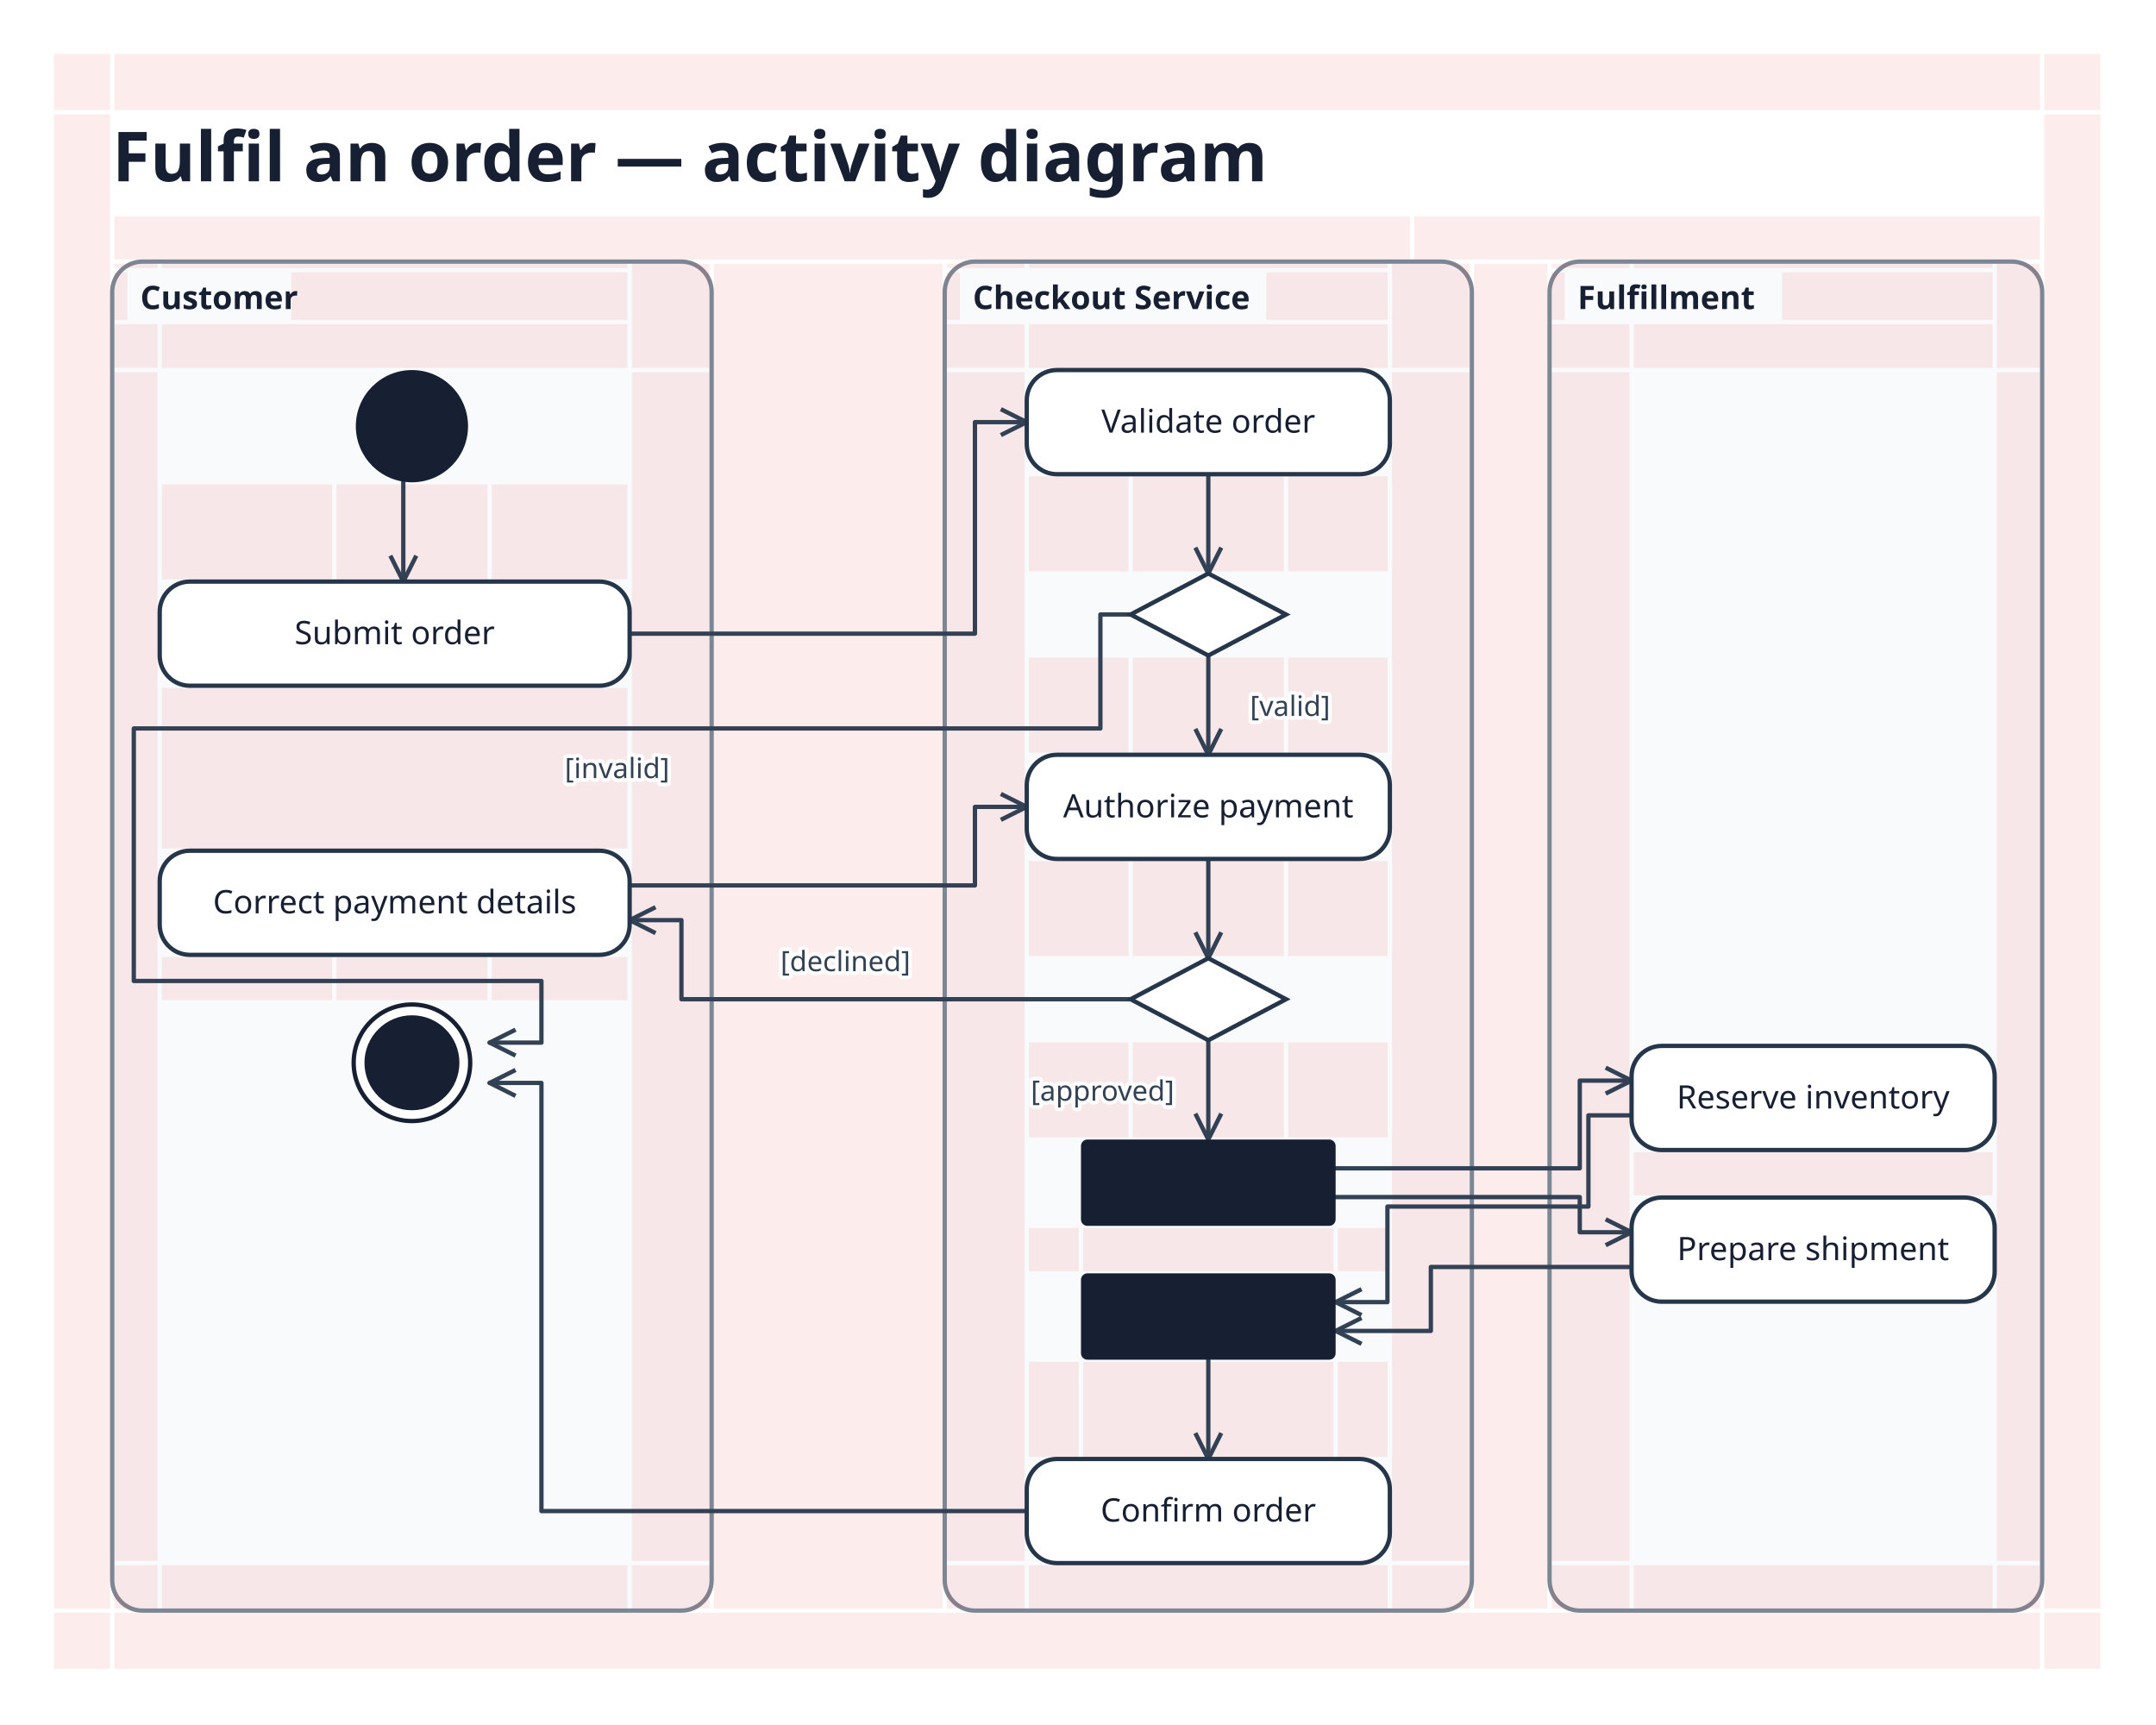
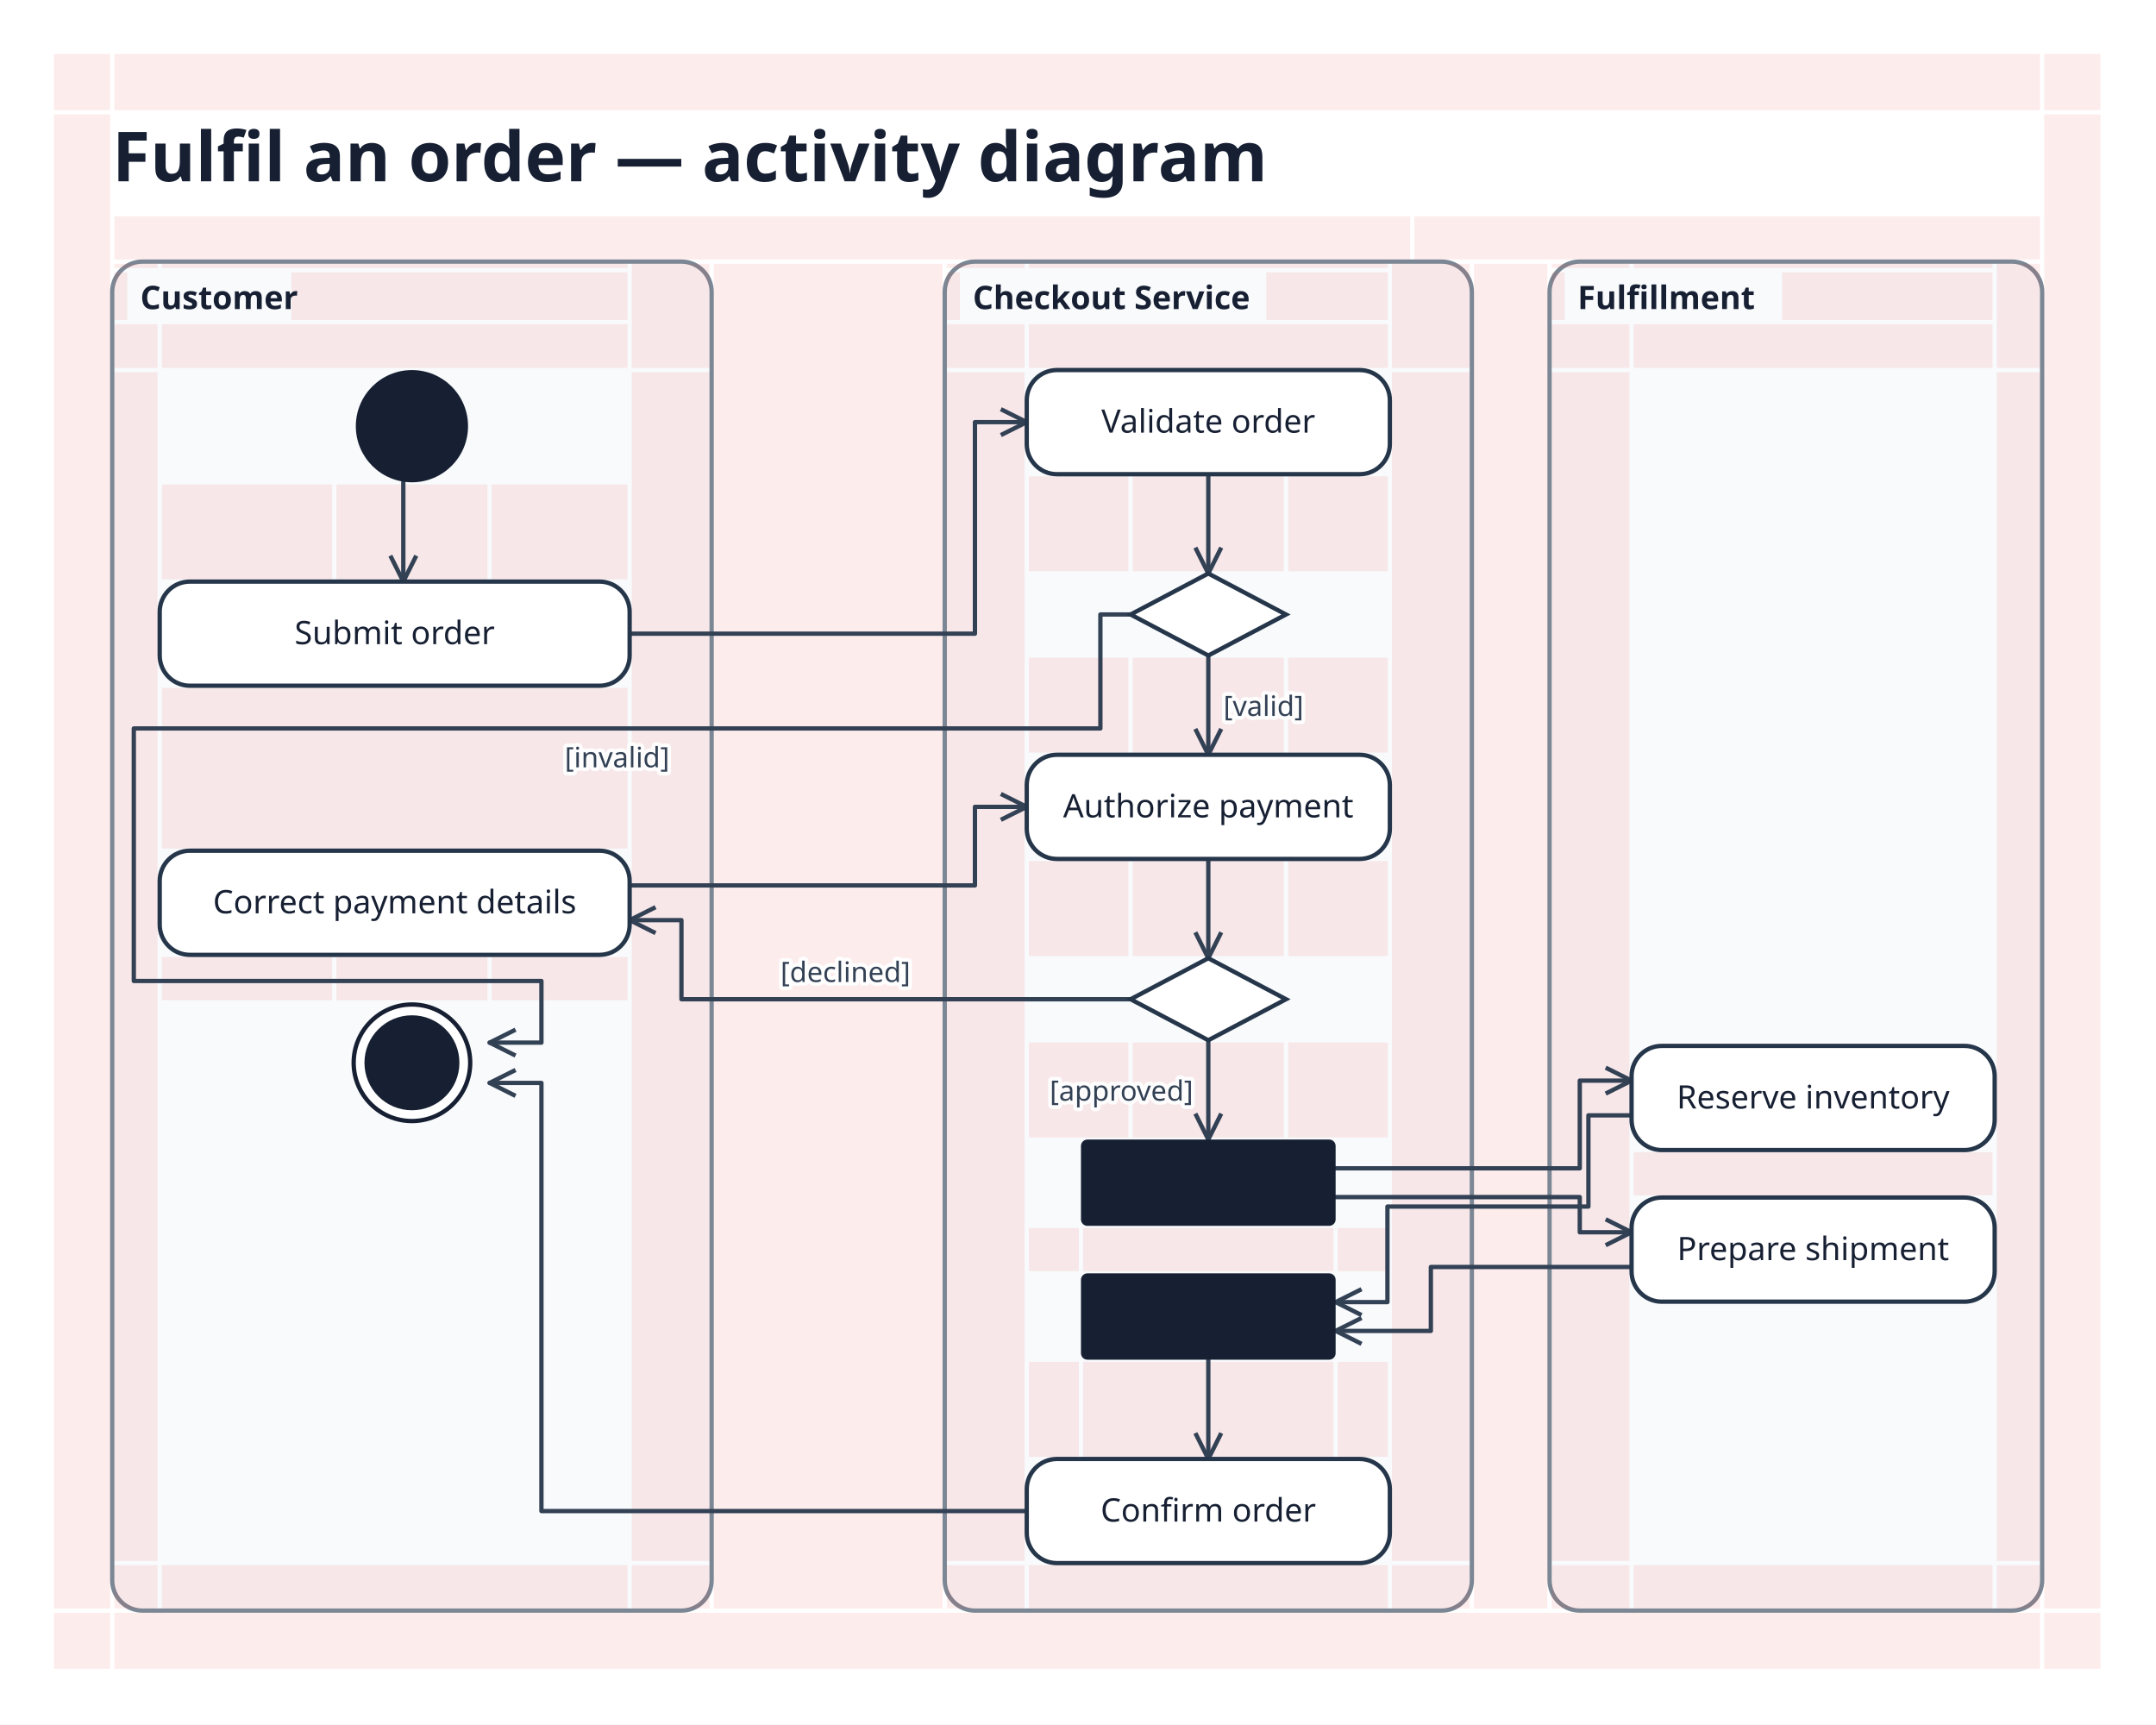
<svg xmlns="http://www.w3.org/2000/svg" width="999" height="799" viewBox="0 0 999 799" role="img" aria-label="uml-activity-example">
  <rect width="100%" height="100%" fill="#ffffff" />
  <g id="boundaries">
    <rect x="52" y="121.2" width="277.75" height="625" rx="14" fill="#f8fafc" stroke="#7b8794" stroke-width="2" />
    <rect x="437.75" y="121.2" width="244.25" height="625" rx="14" fill="#f8fafc" stroke="#7b8794" stroke-width="2" />
    <rect x="718" y="121.2" width="228.25" height="625" rx="14" fill="#f8fafc" stroke="#7b8794" stroke-width="2" />
  </g>
  <g id="routing-regions">
    <rect data-routing-region="mesh:padding:$root:top" data-region-kind="padding" data-materialized="false" data-authored="false" x="53" y="25" width="892.25" height="26" fill="#ef4444" fill-opacity="0.1" />
    <rect data-routing-region="mesh:padding:$root:right" data-region-kind="padding" data-materialized="false" data-authored="false" x="947.25" y="53" width="26" height="692.2" fill="#ef4444" fill-opacity="0.1" />
    <rect data-routing-region="mesh:padding:$root:bottom" data-region-kind="padding" data-materialized="false" data-authored="false" x="53" y="747.2" width="892.25" height="26" fill="#ef4444" fill-opacity="0.1" />
    <rect data-routing-region="mesh:padding:$root:left" data-region-kind="padding" data-materialized="false" data-authored="false" x="25" y="53" width="26" height="692.2" fill="#ef4444" fill-opacity="0.1" />
    <rect data-routing-region="mesh:corner:$root:top-left" data-region-kind="corner" data-materialized="true" data-authored="false" x="25" y="25" width="26" height="26" fill="#ef4444" fill-opacity="0.1" />
    <rect data-routing-region="mesh:corner:$root:top-right" data-region-kind="corner" data-materialized="true" data-authored="false" x="947.25" y="25" width="26" height="26" fill="#ef4444" fill-opacity="0.1" />
    <rect data-routing-region="mesh:corner:$root:bottom-right" data-region-kind="corner" data-materialized="true" data-authored="false" x="947.25" y="747.2" width="26" height="26" fill="#ef4444" fill-opacity="0.1" />
    <rect data-routing-region="mesh:corner:$root:bottom-left" data-region-kind="corner" data-materialized="true" data-authored="false" x="25" y="747.2" width="26" height="26" fill="#ef4444" fill-opacity="0.1" />
    <rect data-routing-region="mesh:gap:$root:0" data-region-kind="gap" data-materialized="false" data-authored="false" x="53" y="100.2" width="600.4" height="20" fill="#ef4444" fill-opacity="0.1" />
    <rect data-routing-region="mesh:gap:$root:0:access-0" data-region-kind="gap" data-materialized="false" data-authored="false" x="655.4" y="100.2" width="289.85" height="20" fill="#ef4444" fill-opacity="0.1" />
    <rect data-routing-region="mesh:grid-column-gap:partitions:0" data-region-kind="gap" data-materialized="false" data-authored="false" x="330.75" y="122.2" width="106" height="623" fill="#ef4444" fill-opacity="0.1" />
    <rect data-routing-region="mesh:grid-column-gap:partitions:1" data-region-kind="gap" data-materialized="false" data-authored="false" x="683" y="122.2" width="34" height="623" fill="#ef4444" fill-opacity="0.1" />
    <rect data-routing-region="mesh:padding:partitions/customer:top:part-0" data-region-kind="padding" data-materialized="false" data-authored="false" x="75" y="122.2" width="215.75" height="2" fill="#ef4444" fill-opacity="0.1" />
    <rect data-routing-region="mesh:padding:partitions/customer:top:part-1" data-region-kind="padding" data-materialized="false" data-authored="false" x="75" y="150.2" width="215.75" height="20.25" fill="#ef4444" fill-opacity="0.1" />
    <rect data-routing-region="mesh:padding:partitions/customer:top:part-2" data-region-kind="padding" data-materialized="false" data-authored="false" x="135" y="126.2" width="155.75" height="22" fill="#ef4444" fill-opacity="0.1" />
    <rect data-routing-region="mesh:padding:partitions/customer:right" data-region-kind="padding" data-materialized="true" data-authored="false" x="292.75" y="172.45" width="36" height="550.75" fill="#ef4444" fill-opacity="0.1" />
    <rect data-routing-region="mesh:padding:partitions/customer:bottom" data-region-kind="padding" data-materialized="false" data-authored="false" x="75" y="725.2" width="215.75" height="20" fill="#ef4444" fill-opacity="0.1" />
    <rect data-routing-region="mesh:padding:partitions/customer:left" data-region-kind="padding" data-materialized="false" data-authored="false" x="53" y="172.45" width="20" height="550.75" fill="#ef4444" fill-opacity="0.1" />
    <rect data-routing-region="mesh:corner:partitions/customer:top-left:part-0" data-region-kind="corner" data-materialized="true" data-authored="false" x="53" y="122.2" width="20" height="2" fill="#ef4444" fill-opacity="0.1" />
    <rect data-routing-region="mesh:corner:partitions/customer:top-left:part-1" data-region-kind="corner" data-materialized="true" data-authored="false" x="53" y="150.2" width="20" height="20.25" fill="#ef4444" fill-opacity="0.1" />
    <rect data-routing-region="mesh:corner:partitions/customer:top-left:part-2" data-region-kind="corner" data-materialized="true" data-authored="false" x="53" y="126.2" width="6" height="22" fill="#ef4444" fill-opacity="0.1" />
    <rect data-routing-region="mesh:corner:partitions/customer:top-right" data-region-kind="corner" data-materialized="true" data-authored="false" x="292.75" y="122.2" width="36" height="48.25" fill="#ef4444" fill-opacity="0.1" />
    <rect data-routing-region="mesh:corner:partitions/customer:bottom-right" data-region-kind="corner" data-materialized="true" data-authored="false" x="292.75" y="725.2" width="36" height="20" fill="#ef4444" fill-opacity="0.1" />
    <rect data-routing-region="mesh:corner:partitions/customer:bottom-left" data-region-kind="corner" data-materialized="true" data-authored="false" x="53" y="725.2" width="20" height="20" fill="#ef4444" fill-opacity="0.1" />
    <rect data-routing-region="mesh:gap:partitions/customer:0" data-region-kind="gap" data-materialized="true" data-authored="false" x="155.875" y="224.45" width="70" height="44" fill="#ef4444" fill-opacity="0.1" />
    <rect data-routing-region="mesh:gap:partitions/customer:0:access-0" data-region-kind="gap" data-materialized="false" data-authored="false" x="75" y="224.45" width="78.875" height="44" fill="#ef4444" fill-opacity="0.1" />
    <rect data-routing-region="mesh:gap:partitions/customer:0:access-1" data-region-kind="gap" data-materialized="false" data-authored="false" x="227.875" y="224.45" width="62.875" height="44" fill="#ef4444" fill-opacity="0.1" />
    <rect data-routing-region="mesh:gap:partitions/customer:1" data-region-kind="gap" data-materialized="false" data-authored="false" x="75" y="318.7" width="215.75" height="74.438" fill="#ef4444" fill-opacity="0.1" />
    <rect data-routing-region="mesh:gap:partitions/customer:2" data-region-kind="gap" data-materialized="false" data-authored="false" x="155.875" y="443.388" width="70" height="20" fill="#ef4444" fill-opacity="0.1" />
    <rect data-routing-region="mesh:gap:partitions/customer:2:access-0" data-region-kind="gap" data-materialized="false" data-authored="false" x="75" y="443.388" width="78.875" height="20" fill="#ef4444" fill-opacity="0.1" />
    <rect data-routing-region="mesh:gap:partitions/customer:2:access-1" data-region-kind="gap" data-materialized="false" data-authored="false" x="227.875" y="443.388" width="62.875" height="20" fill="#ef4444" fill-opacity="0.1" />
    <rect data-routing-region="mesh:padding:partitions/checkout:top:part-0" data-region-kind="padding" data-materialized="false" data-authored="false" x="476.75" y="122.2" width="166.25" height="2" fill="#ef4444" fill-opacity="0.1" />
    <rect data-routing-region="mesh:padding:partitions/checkout:top:part-1" data-region-kind="padding" data-materialized="false" data-authored="false" x="476.75" y="150.2" width="166.25" height="20.25" fill="#ef4444" fill-opacity="0.1" />
    <rect data-routing-region="mesh:padding:partitions/checkout:top:part-2" data-region-kind="padding" data-materialized="false" data-authored="false" x="586.75" y="126.2" width="56.25" height="22" fill="#ef4444" fill-opacity="0.1" />
    <rect data-routing-region="mesh:padding:partitions/checkout:right" data-region-kind="padding" data-materialized="true" data-authored="false" x="645" y="172.45" width="36" height="550.75" fill="#ef4444" fill-opacity="0.1" />
    <rect data-routing-region="mesh:padding:partitions/checkout:bottom" data-region-kind="padding" data-materialized="false" data-authored="false" x="476.75" y="725.2" width="166.25" height="20" fill="#ef4444" fill-opacity="0.1" />
    <rect data-routing-region="mesh:padding:partitions/checkout:left" data-region-kind="padding" data-materialized="true" data-authored="false" x="438.75" y="172.45" width="36" height="550.75" fill="#ef4444" fill-opacity="0.1" />
    <rect data-routing-region="mesh:corner:partitions/checkout:top-left:part-0" data-region-kind="corner" data-materialized="true" data-authored="false" x="438.75" y="122.2" width="36" height="2" fill="#ef4444" fill-opacity="0.1" />
    <rect data-routing-region="mesh:corner:partitions/checkout:top-left:part-1" data-region-kind="corner" data-materialized="true" data-authored="false" x="438.75" y="150.2" width="36" height="20.25" fill="#ef4444" fill-opacity="0.1" />
    <rect data-routing-region="mesh:corner:partitions/checkout:top-left:part-2" data-region-kind="corner" data-materialized="true" data-authored="false" x="438.75" y="126.2" width="6" height="22" fill="#ef4444" fill-opacity="0.1" />
    <rect data-routing-region="mesh:corner:partitions/checkout:top-right" data-region-kind="corner" data-materialized="true" data-authored="false" x="645" y="122.2" width="36" height="48.25" fill="#ef4444" fill-opacity="0.1" />
    <rect data-routing-region="mesh:corner:partitions/checkout:bottom-right" data-region-kind="corner" data-materialized="true" data-authored="false" x="645" y="725.2" width="36" height="20" fill="#ef4444" fill-opacity="0.1" />
    <rect data-routing-region="mesh:corner:partitions/checkout:bottom-left" data-region-kind="corner" data-materialized="true" data-authored="false" x="438.75" y="725.2" width="36" height="20" fill="#ef4444" fill-opacity="0.1" />
    <rect data-routing-region="mesh:gap:partitions/checkout:0" data-region-kind="gap" data-materialized="true" data-authored="false" x="524.875" y="220.7" width="70" height="44" fill="#ef4444" fill-opacity="0.1" />
    <rect data-routing-region="mesh:gap:partitions/checkout:0:access-0" data-region-kind="gap" data-materialized="false" data-authored="false" x="476.75" y="220.7" width="46.125" height="44" fill="#ef4444" fill-opacity="0.1" />
    <rect data-routing-region="mesh:gap:partitions/checkout:0:access-1" data-region-kind="gap" data-materialized="false" data-authored="false" x="596.875" y="220.7" width="46.125" height="44" fill="#ef4444" fill-opacity="0.1" />
    <rect data-routing-region="mesh:gap:partitions/checkout:1" data-region-kind="gap" data-materialized="true" data-authored="false" x="524.875" y="304.7" width="70" height="44" fill="#ef4444" fill-opacity="0.1" />
    <rect data-routing-region="mesh:gap:partitions/checkout:1:access-0" data-region-kind="gap" data-materialized="false" data-authored="false" x="476.75" y="304.7" width="46.125" height="44" fill="#ef4444" fill-opacity="0.1" />
    <rect data-routing-region="mesh:gap:partitions/checkout:1:access-1" data-region-kind="gap" data-materialized="false" data-authored="false" x="596.875" y="304.7" width="46.125" height="44" fill="#ef4444" fill-opacity="0.1" />
    <rect data-routing-region="mesh:gap:partitions/checkout:2" data-region-kind="gap" data-materialized="true" data-authored="false" x="524.875" y="398.95" width="70" height="44" fill="#ef4444" fill-opacity="0.1" />
    <rect data-routing-region="mesh:gap:partitions/checkout:2:access-0" data-region-kind="gap" data-materialized="false" data-authored="false" x="476.75" y="398.95" width="46.125" height="44" fill="#ef4444" fill-opacity="0.1" />
    <rect data-routing-region="mesh:gap:partitions/checkout:2:access-1" data-region-kind="gap" data-materialized="false" data-authored="false" x="596.875" y="398.95" width="46.125" height="44" fill="#ef4444" fill-opacity="0.1" />
    <rect data-routing-region="mesh:gap:partitions/checkout:3" data-region-kind="gap" data-materialized="true" data-authored="false" x="524.875" y="482.95" width="70" height="44" fill="#ef4444" fill-opacity="0.1" />
    <rect data-routing-region="mesh:gap:partitions/checkout:3:access-0" data-region-kind="gap" data-materialized="false" data-authored="false" x="476.75" y="482.95" width="46.125" height="44" fill="#ef4444" fill-opacity="0.1" />
    <rect data-routing-region="mesh:gap:partitions/checkout:3:access-1" data-region-kind="gap" data-materialized="false" data-authored="false" x="596.875" y="482.95" width="46.125" height="44" fill="#ef4444" fill-opacity="0.1" />
    <rect data-routing-region="mesh:gap:partitions/checkout:4" data-region-kind="gap" data-materialized="false" data-authored="false" x="501.875" y="568.95" width="116" height="20" fill="#ef4444" fill-opacity="0.1" />
    <rect data-routing-region="mesh:gap:partitions/checkout:4:access-0" data-region-kind="gap" data-materialized="false" data-authored="false" x="476.75" y="568.95" width="23.125" height="20" fill="#ef4444" fill-opacity="0.1" />
    <rect data-routing-region="mesh:gap:partitions/checkout:4:access-1" data-region-kind="gap" data-materialized="false" data-authored="false" x="619.875" y="568.95" width="23.125" height="20" fill="#ef4444" fill-opacity="0.1" />
    <rect data-routing-region="mesh:gap:partitions/checkout:5" data-region-kind="gap" data-materialized="true" data-authored="false" x="501.875" y="630.95" width="116" height="44" fill="#ef4444" fill-opacity="0.1" />
    <rect data-routing-region="mesh:gap:partitions/checkout:5:access-0" data-region-kind="gap" data-materialized="false" data-authored="false" x="476.75" y="630.95" width="23.125" height="44" fill="#ef4444" fill-opacity="0.1" />
    <rect data-routing-region="mesh:gap:partitions/checkout:5:access-1" data-region-kind="gap" data-materialized="false" data-authored="false" x="619.875" y="630.95" width="23.125" height="44" fill="#ef4444" fill-opacity="0.1" />
    <rect data-routing-region="mesh:padding:partitions/fulfillment:top:part-0" data-region-kind="padding" data-materialized="false" data-authored="false" x="757" y="122.2" width="166.25" height="2" fill="#ef4444" fill-opacity="0.1" />
    <rect data-routing-region="mesh:padding:partitions/fulfillment:top:part-1" data-region-kind="padding" data-materialized="false" data-authored="false" x="757" y="150.2" width="166.25" height="20.25" fill="#ef4444" fill-opacity="0.1" />
    <rect data-routing-region="mesh:padding:partitions/fulfillment:top:part-2" data-region-kind="padding" data-materialized="false" data-authored="false" x="825.75" y="126.2" width="97.5" height="22" fill="#ef4444" fill-opacity="0.1" />
    <rect data-routing-region="mesh:padding:partitions/fulfillment:right" data-region-kind="padding" data-materialized="false" data-authored="false" x="925.25" y="172.45" width="20" height="550.75" fill="#ef4444" fill-opacity="0.1" />
    <rect data-routing-region="mesh:padding:partitions/fulfillment:bottom" data-region-kind="padding" data-materialized="false" data-authored="false" x="757" y="725.2" width="166.25" height="20" fill="#ef4444" fill-opacity="0.1" />
    <rect data-routing-region="mesh:padding:partitions/fulfillment:left" data-region-kind="padding" data-materialized="true" data-authored="false" x="719" y="172.45" width="36" height="550.75" fill="#ef4444" fill-opacity="0.1" />
    <rect data-routing-region="mesh:corner:partitions/fulfillment:top-left:part-0" data-region-kind="corner" data-materialized="true" data-authored="false" x="719" y="122.2" width="36" height="2" fill="#ef4444" fill-opacity="0.1" />
    <rect data-routing-region="mesh:corner:partitions/fulfillment:top-left:part-1" data-region-kind="corner" data-materialized="true" data-authored="false" x="719" y="150.2" width="36" height="20.25" fill="#ef4444" fill-opacity="0.1" />
    <rect data-routing-region="mesh:corner:partitions/fulfillment:top-left:part-2" data-region-kind="corner" data-materialized="true" data-authored="false" x="719" y="126.2" width="6" height="22" fill="#ef4444" fill-opacity="0.1" />
    <rect data-routing-region="mesh:corner:partitions/fulfillment:top-right" data-region-kind="corner" data-materialized="true" data-authored="false" x="925.25" y="122.2" width="20" height="48.25" fill="#ef4444" fill-opacity="0.1" />
    <rect data-routing-region="mesh:corner:partitions/fulfillment:bottom-right" data-region-kind="corner" data-materialized="true" data-authored="false" x="925.25" y="725.2" width="20" height="20" fill="#ef4444" fill-opacity="0.1" />
    <rect data-routing-region="mesh:corner:partitions/fulfillment:bottom-left" data-region-kind="corner" data-materialized="true" data-authored="false" x="719" y="725.2" width="36" height="20" fill="#ef4444" fill-opacity="0.1" />
    <rect data-routing-region="mesh:gap:partitions/fulfillment:0" data-region-kind="gap" data-materialized="false" data-authored="false" x="757" y="533.825" width="166.25" height="20" fill="#ef4444" fill-opacity="0.1" />
  </g>
  <g id="sharing-debug" />
  <g id="corridor-dividers" />
  <g id="lines">
    <g data-line="start-submit">
      <polyline points="186.875,223.45 186.875,269.45" fill="none" stroke="#334155" stroke-width="2" stroke-linejoin="round" stroke-linecap="round" />
      <path d="M 180.875 257.45 L 186.875 269.45 L 192.875 257.45" fill="none" stroke="#334155" stroke-width="2" stroke-linejoin="round" />
    </g>
    <g data-line="submit-validate">
      <polyline points="291.75,293.575 310.75,293.575 451.75,293.575 451.75,195.575 475.75,195.575" fill="none" stroke="#334155" stroke-width="2" stroke-linejoin="round" stroke-linecap="round" />
      <path d="M 463.75 201.575 L 475.75 195.575 L 463.75 189.575" fill="none" stroke="#334155" stroke-width="2" stroke-linejoin="round" />
    </g>
    <g data-line="validate-choice">
      <polyline points="559.875,219.7 559.875,265.7" fill="none" stroke="#334155" stroke-width="2" stroke-linejoin="round" stroke-linecap="round" />
      <path d="M 553.875 253.7 L 559.875 265.7 L 565.875 253.7" fill="none" stroke="#334155" stroke-width="2" stroke-linejoin="round" />
    </g>
    <g data-line="invalid-end">
      <polyline points="523.875,284.7 509.875,284.7 509.875,337.5 62,337.5 62,454.5 250.875,454.5 250.875,483.054 226.875,483.054" fill="none" stroke="#334155" stroke-width="2" stroke-linejoin="round" stroke-linecap="round" />
      <path d="M 238.875 477.054 L 226.875 483.054 L 238.875 489.054" fill="none" stroke="#334155" stroke-width="2" stroke-linejoin="round" />
    </g>
    <g data-line="valid-authorize">
      <polyline points="559.875,303.7 559.875,349.7" fill="none" stroke="#334155" stroke-width="2" stroke-linejoin="round" stroke-linecap="round" />
      <path d="M 553.875 337.7 L 559.875 349.7 L 565.875 337.7" fill="none" stroke="#334155" stroke-width="2" stroke-linejoin="round" />
    </g>
    <g data-line="authorize-choice">
      <polyline points="559.875,397.95 559.875,443.95" fill="none" stroke="#334155" stroke-width="2" stroke-linejoin="round" stroke-linecap="round" />
      <path d="M 553.875 431.95 L 559.875 443.95 L 565.875 431.95" fill="none" stroke="#334155" stroke-width="2" stroke-linejoin="round" />
    </g>
    <g data-line="payment-retry">
      <polyline points="523.875,462.95 315.75,462.95 315.75,426.304 291.75,426.304" fill="none" stroke="#334155" stroke-width="2" stroke-linejoin="round" stroke-linecap="round" />
      <path d="M 303.75 420.304 L 291.75 426.304 L 303.75 432.304" fill="none" stroke="#334155" stroke-width="2" stroke-linejoin="round" />
    </g>
    <g data-line="correct-authorize">
      <polyline points="291.75,410.221 310.75,410.221 451.75,410.221 451.75,373.825 475.75,373.825" fill="none" stroke="#334155" stroke-width="2" stroke-linejoin="round" stroke-linecap="round" />
      <path d="M 463.75 379.825 L 475.75 373.825 L 463.75 367.825" fill="none" stroke="#334155" stroke-width="2" stroke-linejoin="round" />
    </g>
    <g data-line="authorized-fork">
      <polyline points="559.875,481.95 559.875,527.95" fill="none" stroke="#334155" stroke-width="2" stroke-linejoin="round" stroke-linecap="round" />
      <path d="M 553.875 515.95 L 559.875 527.95 L 565.875 515.95" fill="none" stroke="#334155" stroke-width="2" stroke-linejoin="round" />
    </g>
    <g data-line="fork-reserve">
      <polyline points="618.875,541.283 732,541.283 732,500.658 756,500.658" fill="none" stroke="#334155" stroke-width="2" stroke-linejoin="round" stroke-linecap="round" />
      <path d="M 744 506.658 L 756 500.658 L 744 494.658" fill="none" stroke="#334155" stroke-width="2" stroke-linejoin="round" />
    </g>
    <g data-line="fork-prepare">
      <polyline points="618.875,554.617 732,554.617 732,570.908 756,570.908" fill="none" stroke="#334155" stroke-width="2" stroke-linejoin="round" stroke-linecap="round" />
      <path d="M 744 576.908 L 756 570.908 L 744 564.908" fill="none" stroke="#334155" stroke-width="2" stroke-linejoin="round" />
    </g>
    <g data-line="reserve-join">
      <polyline points="756,516.742 736,516.742 736,559 642.875,559 642.875,603.283 618.875,603.283" fill="none" stroke="#334155" stroke-width="2" stroke-linejoin="round" stroke-linecap="round" />
      <path d="M 630.875 597.283 L 618.875 603.283 L 630.875 609.283" fill="none" stroke="#334155" stroke-width="2" stroke-linejoin="round" />
    </g>
    <g data-line="prepare-join">
      <polyline points="756,586.992 663,586.992 663,616.617 618.875,616.617" fill="none" stroke="#334155" stroke-width="2" stroke-linejoin="round" stroke-linecap="round" />
      <path d="M 630.875 610.617 L 618.875 616.617 L 630.875 622.617" fill="none" stroke="#334155" stroke-width="2" stroke-linejoin="round" />
    </g>
    <g data-line="join-confirm">
      <polyline points="559.875,629.95 559.875,675.95" fill="none" stroke="#334155" stroke-width="2" stroke-linejoin="round" stroke-linecap="round" />
      <path d="M 553.875 663.95 L 559.875 675.95 L 565.875 663.95" fill="none" stroke="#334155" stroke-width="2" stroke-linejoin="round" />
    </g>
    <g data-line="confirm-end">
      <polyline points="475.75,700.075 250.875,700.075 250.875,501.721 226.875,501.721" fill="none" stroke="#334155" stroke-width="2" stroke-linejoin="round" stroke-linecap="round" />
      <path d="M 238.875 495.721 L 226.875 501.721 L 238.875 507.721" fill="none" stroke="#334155" stroke-width="2" stroke-linejoin="round" />
    </g>
  </g>
  <g id="objects">
    <circle cx="190.875" cy="197.45" r="26" fill="#172033" />
    <rect x="74" y="269.45" width="217.75" height="48.25" rx="14" fill="#ffffff" stroke="#26364a" stroke-width="2" />
    <rect x="74" y="394.138" width="217.75" height="48.25" rx="14" fill="#ffffff" stroke="#26364a" stroke-width="2" />
    <g>
      <circle cx="190.875" cy="492.388" r="27" fill="white" stroke="#172033" stroke-width="2" />
      <circle cx="190.875" cy="492.388" r="22" fill="#172033" />
    </g>
    <rect x="475.75" y="171.45" width="168.25" height="48.25" rx="14" fill="#ffffff" stroke="#26364a" stroke-width="2" />
    <polygon points="559.875,265.7 595.875,284.7 559.875,303.7 523.875,284.7" fill="#ffffff" stroke="#26364a" stroke-width="2" />
    <rect x="475.75" y="349.7" width="168.25" height="48.25" rx="14" fill="#ffffff" stroke="#26364a" stroke-width="2" />
    <polygon points="559.875,443.95 595.875,462.95 559.875,481.95 523.875,462.95" fill="#ffffff" stroke="#26364a" stroke-width="2" />
    <rect x="500.875" y="527.95" width="118" height="40" rx="3" fill="#172033" />
    <rect x="500.875" y="589.95" width="118" height="40" rx="3" fill="#172033" />
    <rect x="475.75" y="675.95" width="168.25" height="48.25" rx="14" fill="#ffffff" stroke="#26364a" stroke-width="2" />
    <rect x="756" y="484.575" width="168.25" height="48.25" rx="14" fill="#ffffff" stroke="#26364a" stroke-width="2" />
    <rect x="756" y="554.825" width="168.25" height="48.25" rx="14" fill="#ffffff" stroke="#26364a" stroke-width="2" />
  </g>
  <g id="ports" />
  <g id="text">
    <text x="52" y="84" text-anchor="start" fill="#172033" font-family="ui-rounded, 'Comic Sans MS', sans-serif" font-size="32" font-weight="700">Fulfil an order — activity diagram</text>
    <text x="65" y="143.2" text-anchor="start" fill="#172033" font-family="ui-rounded, 'Comic Sans MS', sans-serif" font-size="15" font-weight="700">Customer</text>
    <text x="182.875" y="298.45" text-anchor="middle" fill="#172033" font-family="ui-rounded, 'Comic Sans MS', sans-serif" font-size="15" font-weight="450">Submit order</text>
    <text x="182.875" y="423.138" text-anchor="middle" fill="#172033" font-family="ui-rounded, 'Comic Sans MS', sans-serif" font-size="15" font-weight="450">Correct payment details</text>
    <text x="450.75" y="143.2" text-anchor="start" fill="#172033" font-family="ui-rounded, 'Comic Sans MS', sans-serif" font-size="15" font-weight="700">Checkout Service</text>
    <text x="559.875" y="200.45" text-anchor="middle" fill="#172033" font-family="ui-rounded, 'Comic Sans MS', sans-serif" font-size="15" font-weight="450">Validate order</text>
    <text x="559.875" y="378.7" text-anchor="middle" fill="#172033" font-family="ui-rounded, 'Comic Sans MS', sans-serif" font-size="15" font-weight="450">Authorize payment</text>
    <text x="559.875" y="704.95" text-anchor="middle" fill="#172033" font-family="ui-rounded, 'Comic Sans MS', sans-serif" font-size="15" font-weight="450">Confirm order</text>
    <text x="731" y="143.2" text-anchor="start" fill="#172033" font-family="ui-rounded, 'Comic Sans MS', sans-serif" font-size="15" font-weight="700">Fulfillment</text>
    <text x="840.125" y="513.575" text-anchor="middle" fill="#172033" font-family="ui-rounded, 'Comic Sans MS', sans-serif" font-size="15" font-weight="450">Reserve inventory</text>
    <text x="840.125" y="583.825" text-anchor="middle" fill="#172033" font-family="ui-rounded, 'Comic Sans MS', sans-serif" font-size="15" font-weight="450">Prepare shipment</text>
    <g data-line-label="invalid-end">
-       <text x="285.938" y="360.5" text-anchor="middle" font-family="ui-rounded, sans-serif" font-size="13" fill="#334155" stroke="#ffffff" stroke-opacity=".92" stroke-width="3.5" stroke-linejoin="round" paint-order="stroke fill">[invalid]</text>
+       <text x="285.938" y="355.5" text-anchor="middle" font-family="ui-rounded, sans-serif" font-size="13" fill="#334155" stroke="#ffffff" stroke-opacity=".92" stroke-width="3.5" stroke-linejoin="round" paint-order="stroke fill">[invalid]</text>
    </g>
    <g data-line-label="valid-authorize">
-       <text x="597.775" y="331.7" text-anchor="middle" font-family="ui-rounded, sans-serif" font-size="13" fill="#334155" stroke="#ffffff" stroke-opacity=".92" stroke-width="3.5" stroke-linejoin="round" paint-order="stroke fill">[valid]</text>
+       <text x="566.875" y="331.7" text-anchor="start" font-family="ui-rounded, sans-serif" font-size="13" fill="#334155" stroke="#ffffff" stroke-opacity=".92" stroke-width="3.5" stroke-linejoin="round" paint-order="stroke fill">[valid]</text>
    </g>
    <g data-line-label="payment-retry">
-       <text x="391.75" y="449.95" text-anchor="middle" font-family="ui-rounded, sans-serif" font-size="13" fill="#334155" stroke="#ffffff" stroke-opacity=".92" stroke-width="3.5" stroke-linejoin="round" paint-order="stroke fill">[declined]</text>
+       <text x="391.75" y="454.95" text-anchor="middle" font-family="ui-rounded, sans-serif" font-size="13" fill="#334155" stroke="#ffffff" stroke-opacity=".92" stroke-width="3.5" stroke-linejoin="round" paint-order="stroke fill">[declined]</text>
    </g>
    <g data-line-label="authorized-fork">
-       <text x="510.875" y="509.95" text-anchor="middle" font-family="ui-rounded, sans-serif" font-size="13" fill="#334155" stroke="#ffffff" stroke-opacity=".92" stroke-width="3.5" stroke-linejoin="round" paint-order="stroke fill">[approved]</text>
+       <text x="552.875" y="509.95" text-anchor="end" font-family="ui-rounded, sans-serif" font-size="13" fill="#334155" stroke="#ffffff" stroke-opacity=".92" stroke-width="3.5" stroke-linejoin="round" paint-order="stroke fill">[approved]</text>
    </g>
  </g>
</svg>
